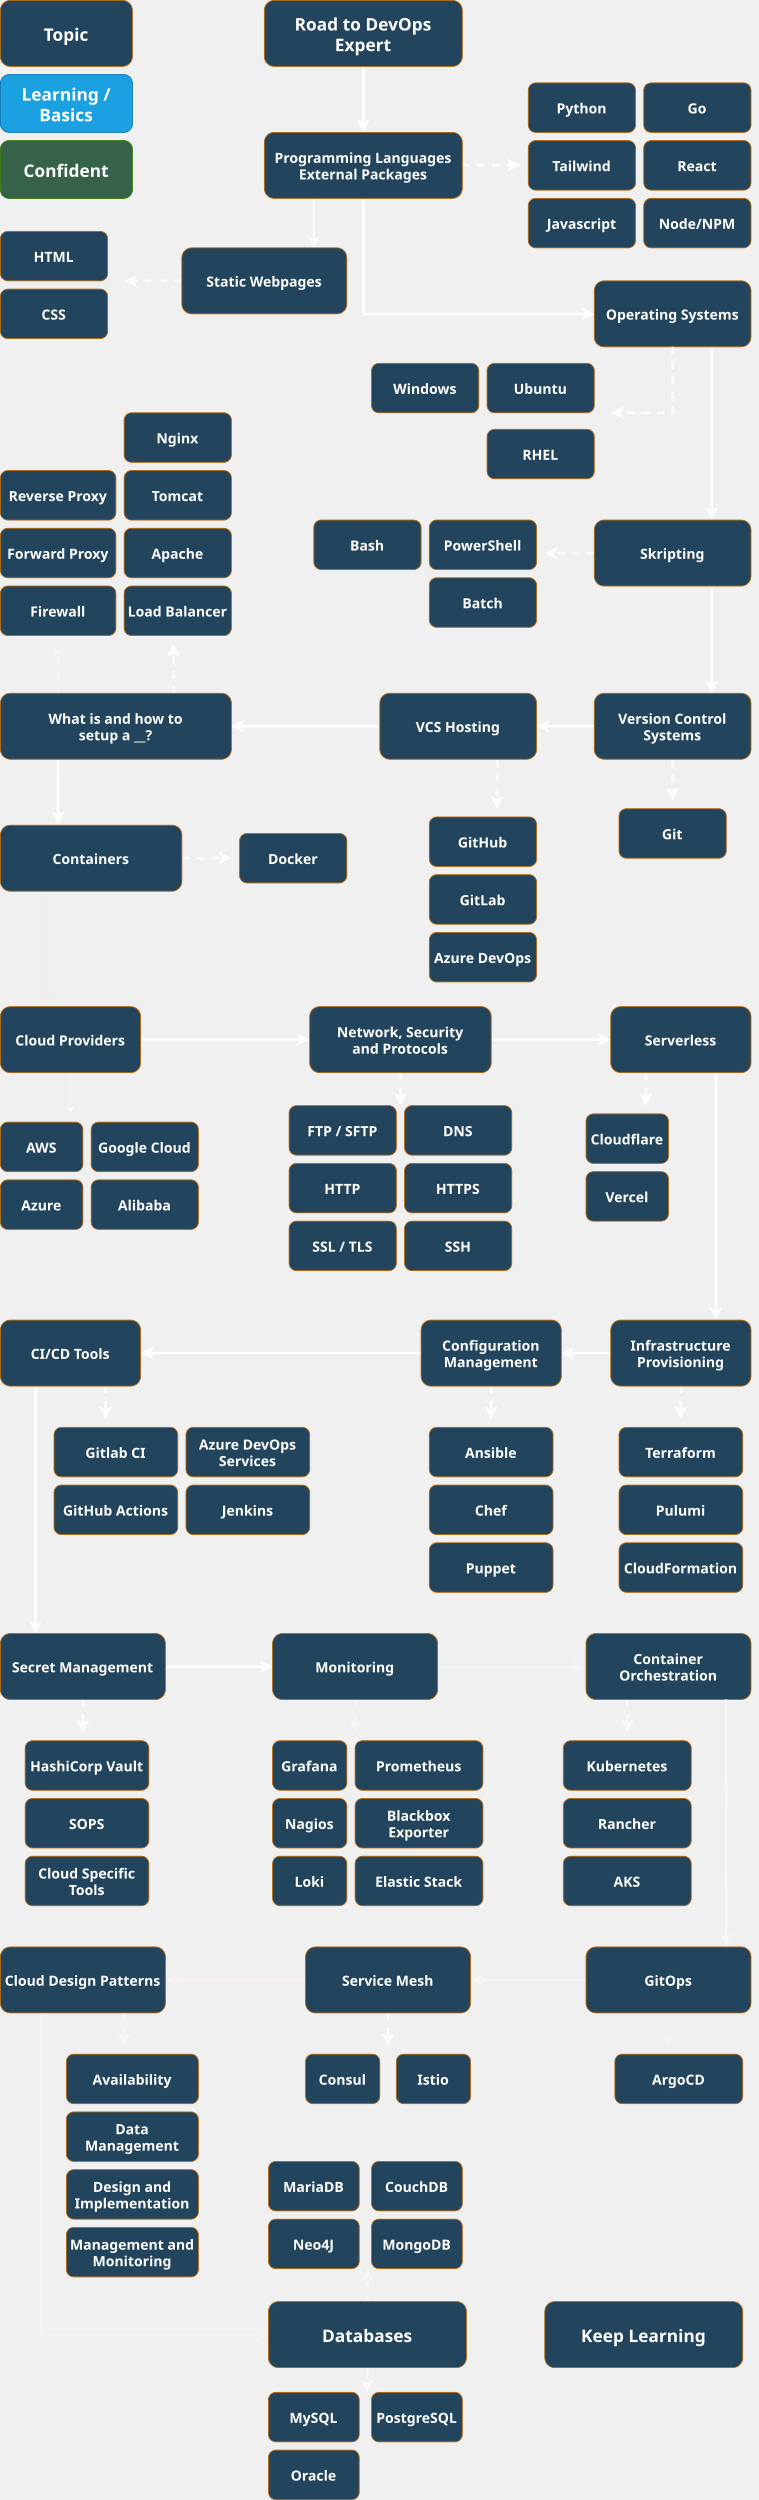
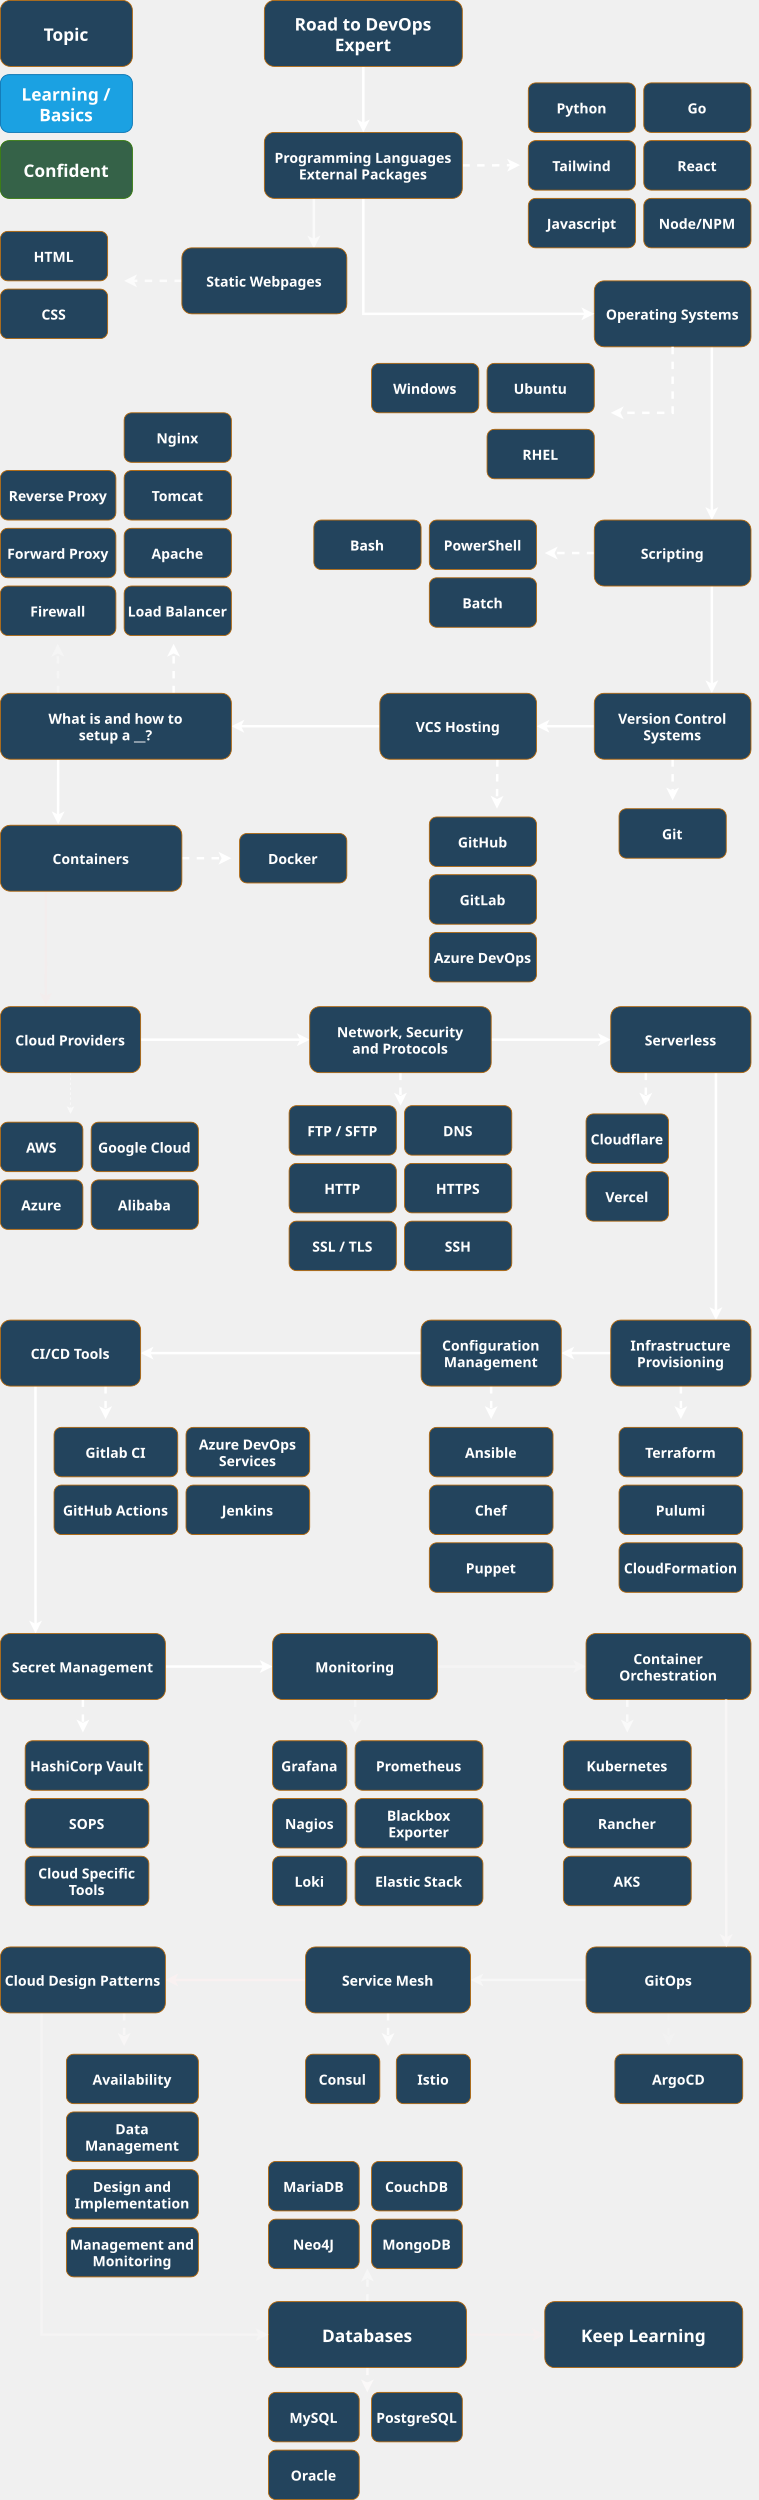
<svg xmlns="http://www.w3.org/2000/svg" version="1.1" width="920px" height="3031px" viewBox="-0.5 -0.5 920 3031">
  <defs />
  <g>
    <path d="M 440 80 L 440 149.9" fill="none" stroke="#ffffff" stroke-width="3" stroke-miterlimit="10" pointer-events="stroke" />
    <path d="M 440 156.65 L 435.5 147.65 L 440 149.9 L 444.5 147.65 Z" fill="#ffffff" stroke="#ffffff" stroke-width="3" stroke-miterlimit="10" pointer-events="all" />
    <rect x="320" y="0" width="240" height="80" rx="12" ry="12" fill="#23445d" stroke="#b46504" pointer-events="all" />
    <g fill="#FFFFFF" font-family="Tahoma" font-weight="bold" text-anchor="middle" font-size="21px">
      <text x="439.5" y="36.5"> Road to DevOps </text>
      <text x="439.5" y="61.5">Expert</text>
    </g>
    <path d="M 910 380 L 862.5 380 L 862.5 619.9" fill="none" stroke="#ffffff" stroke-width="3" stroke-miterlimit="10" pointer-events="stroke" />
    <path d="M 862.5 626.65 L 858 617.65 L 862.5 619.9 L 867 617.65 Z" fill="#ffffff" stroke="#ffffff" stroke-width="3" stroke-miterlimit="10" pointer-events="all" />
    <rect x="720" y="340" width="190" height="80" rx="12" ry="12" fill="#23445d" stroke="#b46504" pointer-events="all" />
    <g fill="#FFFFFF" font-family="Tahoma" font-weight="bold" text-anchor="middle" font-size="17px">
      <text x="814.5" y="387">Operating Systems</text>
    </g>
    <path d="M 560 200 L 595 200 L 619.9 199.78" fill="none" stroke="#ffffff" stroke-width="3" stroke-miterlimit="10" stroke-dasharray="9 9" pointer-events="stroke" />
    <path d="M 626.65 199.71 L 617.69 204.3 L 619.9 199.78 L 617.61 195.3 Z" fill="#ffffff" stroke="#ffffff" stroke-width="3" stroke-miterlimit="10" pointer-events="all" />
    <path d="M 440 240 L 440 380 L 709.9 380" fill="none" stroke="#ffffff" stroke-width="3" stroke-miterlimit="10" pointer-events="stroke" />
    <path d="M 716.65 380 L 707.65 384.5 L 709.9 380 L 707.65 375.5 Z" fill="#ffffff" stroke="#ffffff" stroke-width="3" stroke-miterlimit="10" pointer-events="all" />
    <path d="M 380 240 L 380 290.78" fill="none" stroke="#fafafa" stroke-width="3" stroke-miterlimit="10" pointer-events="stroke" />
    <path d="M 380 297.53 L 375.5 288.53 L 380 290.78 L 384.5 288.53 Z" fill="#fafafa" stroke="#fafafa" stroke-width="3" stroke-miterlimit="10" pointer-events="all" />
    <rect x="320" y="160" width="240" height="80" rx="12" ry="12" fill="#23445d" stroke="#b46504" pointer-events="all" />
    <g fill="#FFFFFF" font-family="Tahoma" font-weight="bold" text-anchor="middle" font-size="17px">
      <text x="439.5" y="197">Programming Languages </text>
      <text x="439.5" y="217"> External Packages</text>
    </g>
    <rect x="640" y="100" width="130" height="60" rx="9" ry="9" fill="#23445d" stroke="#b46504" pointer-events="all" />
    <g fill="#ffffff" font-family="Tahoma" font-weight="bold" text-anchor="middle" font-size="17px">
      <text x="704.5" y="137">Python</text>
    </g>
    <rect x="780" y="100" width="130" height="60" rx="9" ry="9" fill="#23445d" stroke="#b46504" pointer-events="all" />
    <g fill="#ffffff" font-family="Tahoma" font-weight="bold" text-anchor="middle" font-size="17px">
      <text x="844.5" y="137">Go</text>
    </g>
    <rect x="640" y="170" width="130" height="60" rx="9" ry="9" fill="#23445d" stroke="#b46504" pointer-events="all" />
    <g fill="#ffffff" font-family="Tahoma" font-weight="bold" text-anchor="middle" font-size="17px">
      <text x="704.5" y="207">Tailwind</text>
    </g>
    <rect x="780" y="170" width="130" height="60" rx="9" ry="9" fill="#23445d" stroke="#b46504" pointer-events="all" />
    <g fill="#ffffff" font-family="Tahoma" font-weight="bold" text-anchor="middle" font-size="17px">
      <text x="844.5" y="207">React</text>
    </g>
    <rect x="640" y="240" width="130" height="60" rx="9" ry="9" fill="#23445d" stroke="#b46504" pointer-events="all" />
    <g fill="#ffffff" font-family="Tahoma" font-weight="bold" text-anchor="middle" font-size="17px">
      <text x="704.5" y="277">Javascript</text>
    </g>
    <rect x="780" y="240" width="130" height="60" rx="9" ry="9" fill="#23445d" stroke="#b46504" pointer-events="all" />
    <g fill="#ffffff" font-family="Tahoma" font-weight="bold" text-anchor="middle" font-size="17px">
      <text x="844.5" y="277">Node/NPM</text>
    </g>
    <rect x="450" y="440" width="130" height="60" rx="9" ry="9" fill="#23445d" stroke="#b46504" pointer-events="all" />
    <g fill="#FFFFFF" font-family="Tahoma" font-weight="bold" text-anchor="middle" font-size="17px">
      <text x="514.5" y="477">Windows</text>
    </g>
    <rect x="590" y="440" width="130" height="60" rx="9" ry="9" fill="#23445d" stroke="#b46504" pointer-events="all" />
    <g fill="#FFFFFF" font-family="Tahoma" font-weight="bold" text-anchor="middle" font-size="17px">
      <text x="654.5" y="477">Ubuntu</text>
    </g>
    <rect x="590" y="520" width="130" height="60" rx="9" ry="9" fill="#23445d" stroke="#b46504" pointer-events="all" />
    <g fill="#FFFFFF" font-family="Tahoma" font-weight="bold" text-anchor="middle" font-size="17px">
      <text x="654.5" y="557">RHEL</text>
    </g>
    <path d="M 720 670 L 690.5 670 L 670.1 670" fill="none" stroke="#ffffff" stroke-width="3" stroke-miterlimit="10" stroke-dasharray="9 9" pointer-events="stroke" />
    <path d="M 663.35 670 L 672.35 665.5 L 670.1 670 L 672.35 674.5 Z" fill="#ffffff" stroke="#ffffff" stroke-width="3" stroke-miterlimit="10" pointer-events="all" />
    <path d="M 862.5 710 L 862.5 829.9" fill="none" stroke="#ffffff" stroke-width="3" stroke-miterlimit="10" pointer-events="stroke" />
    <path d="M 862.5 836.65 L 858 827.65 L 862.5 829.9 L 867 827.65 Z" fill="#ffffff" stroke="#ffffff" stroke-width="3" stroke-miterlimit="10" pointer-events="all" />
    <rect x="720" y="630" width="190" height="80" rx="12" ry="12" fill="#23445d" stroke="#b46504" pointer-events="all" />
    <g fill="#FFFFFF" font-family="Tahoma" font-weight="bold" text-anchor="middle" font-size="17px">
-       <text x="814.5" y="677">Skripting</text>
+       <text x="814.5" y="677">Scripting</text>
    </g>
    <rect x="380" y="630" width="130" height="60" rx="9" ry="9" fill="#23445d" stroke="#b46504" pointer-events="all" />
    <g fill="#FFFFFF" font-family="Tahoma" font-weight="bold" text-anchor="middle" font-size="17px">
      <text x="444.5" y="667">Bash</text>
    </g>
    <rect x="520" y="630" width="130" height="60" rx="9" ry="9" fill="#23445d" stroke="#b46504" pointer-events="all" />
    <g fill="#FFFFFF" font-family="Tahoma" font-weight="bold" text-anchor="middle" font-size="17px">
      <text x="584.5" y="667">PowerShell</text>
    </g>
    <rect x="520" y="700" width="130" height="60" rx="9" ry="9" fill="#23445d" stroke="#b46504" pointer-events="all" />
    <g fill="#FFFFFF" font-family="Tahoma" font-weight="bold" text-anchor="middle" font-size="17px">
      <text x="584.5" y="737">Batch</text>
    </g>
    <path d="M 815 420 L 815 500 L 750.1 500" fill="none" stroke="#ffffff" stroke-width="3" stroke-miterlimit="10" stroke-dasharray="9 9" pointer-events="stroke" />
    <path d="M 743.35 500 L 752.35 495.5 L 750.1 500 L 752.35 504.5 Z" fill="#ffffff" stroke="#ffffff" stroke-width="3" stroke-miterlimit="10" pointer-events="all" />
    <path d="M 815 920 L 815 945 L 815 959.9" fill="none" stroke="#ffffff" stroke-width="3" stroke-miterlimit="10" stroke-dasharray="9 9" pointer-events="stroke" />
    <path d="M 815 966.65 L 810.5 957.65 L 815 959.9 L 819.5 957.65 Z" fill="#ffffff" stroke="#ffffff" stroke-width="3" stroke-miterlimit="10" pointer-events="all" />
    <path d="M 720 880 L 660.1 880" fill="none" stroke="#ffffff" stroke-width="3" stroke-miterlimit="10" pointer-events="stroke" />
    <path d="M 653.35 880 L 662.35 875.5 L 660.1 880 L 662.35 884.5 Z" fill="#ffffff" stroke="#ffffff" stroke-width="3" stroke-miterlimit="10" pointer-events="all" />
    <rect x="720" y="840" width="190" height="80" rx="12" ry="12" fill="#23445d" stroke="#b46504" pointer-events="all" />
    <g fill="#FFFFFF" font-family="Tahoma" font-weight="bold" text-anchor="middle" font-size="17px">
      <text x="814.5" y="877">Version Control </text>
      <text x="814.5" y="897">Systems</text>
    </g>
    <rect x="750" y="980" width="130" height="60" rx="9" ry="9" fill="#23445d" stroke="#b46504" pointer-events="all" />
    <g fill="#FFFFFF" font-family="Tahoma" font-weight="bold" text-anchor="middle" font-size="17px">
      <text x="814.5" y="1017">Git</text>
    </g>
    <path d="M 602.5 920 L 602.08 969.9" fill="none" stroke="#ffffff" stroke-width="3" stroke-miterlimit="10" stroke-dasharray="9 9" pointer-events="stroke" />
    <path d="M 602.03 976.65 L 597.6 967.61 L 602.08 969.9 L 606.6 967.68 Z" fill="#ffffff" stroke="#ffffff" stroke-width="3" stroke-miterlimit="10" pointer-events="all" />
    <path d="M 460 880 L 290.1 880" fill="none" stroke="#ffffff" stroke-width="3" stroke-miterlimit="10" pointer-events="stroke" />
    <path d="M 283.35 880 L 292.35 875.5 L 290.1 880 L 292.35 884.5 Z" fill="#ffffff" stroke="#ffffff" stroke-width="3" stroke-miterlimit="10" pointer-events="all" />
    <rect x="460" y="840" width="190" height="80" rx="12" ry="12" fill="#23445d" stroke="#b46504" pointer-events="all" />
    <g fill="#FFFFFF" font-family="Tahoma" font-weight="bold" text-anchor="middle" font-size="17px">
      <text x="554.5" y="887">VCS Hosting</text>
    </g>
    <rect x="520" y="990" width="130" height="60" rx="9" ry="9" fill="#23445d" stroke="#b46504" pointer-events="all" />
    <g fill="#FFFFFF" font-family="Tahoma" font-weight="bold" text-anchor="middle" font-size="17px">
      <text x="584.5" y="1027">GitHub</text>
    </g>
    <rect x="520" y="1060" width="130" height="60" rx="9" ry="9" fill="#23445d" stroke="#b46504" pointer-events="all" />
    <g fill="#FFFFFF" font-family="Tahoma" font-weight="bold" text-anchor="middle" font-size="17px">
      <text x="584.5" y="1097">GitLab</text>
    </g>
    <rect x="520" y="1130" width="130" height="60" rx="9" ry="9" fill="#23445d" stroke="#b46504" pointer-events="all" />
    <g fill="#FFFFFF" font-family="Tahoma" font-weight="bold" text-anchor="middle" font-size="17px">
      <text x="584.5" y="1167">Azure DevOps</text>
    </g>
    <path d="M 210 840 L 210 810.5 L 210 790.1" fill="none" stroke="#ffffff" stroke-width="3" stroke-miterlimit="10" stroke-dasharray="9 9" pointer-events="stroke" />
    <path d="M 210 783.35 L 214.5 792.35 L 210 790.1 L 205.5 792.35 Z" fill="#ffffff" stroke="#ffffff" stroke-width="3" stroke-miterlimit="10" pointer-events="all" />
    <path d="M 70 920 L 69.97 988.78" fill="none" stroke="#ffffff" stroke-width="3" stroke-miterlimit="10" pointer-events="stroke" />
    <path d="M 69.96 995.53 L 65.47 986.52 L 69.97 988.78 L 74.47 986.53 Z" fill="#ffffff" stroke="#ffffff" stroke-width="3" stroke-miterlimit="10" pointer-events="all" />
    <path d="M 70 840 L 69.6 790.1" fill="none" stroke="#f5f5f5" stroke-width="3" stroke-miterlimit="10" stroke-dasharray="9 9" pointer-events="stroke" />
    <path d="M 69.55 783.35 L 74.12 792.32 L 69.6 790.1 L 65.12 792.39 Z" fill="#f5f5f5" stroke="#f5f5f5" stroke-width="3" stroke-miterlimit="10" pointer-events="all" />
    <rect x="0" y="840" width="280" height="80" rx="12" ry="12" fill="#23445d" stroke="#b46504" pointer-events="all" />
    <g fill="#FFFFFF" font-family="Tahoma" font-weight="bold" text-anchor="middle" font-size="17px">
      <text x="139.5" y="877">What is and how to </text>
      <text x="139.5" y="897">setup a __?</text>
    </g>
    <rect x="0" y="710" width="140" height="60" rx="9" ry="9" fill="#23445d" stroke="#b46504" pointer-events="all" />
    <g fill="#FFFFFF" font-family="Tahoma" font-weight="bold" text-anchor="middle" font-size="17px">
      <text x="69.5" y="747">Firewall</text>
    </g>
    <rect x="150" y="710" width="130" height="60" rx="9" ry="9" fill="#23445d" stroke="#b46504" pointer-events="all" />
    <g fill="#FFFFFF" font-family="Tahoma" font-weight="bold" text-anchor="middle" font-size="17px">
      <text x="214.5" y="747">Load Balancer</text>
    </g>
    <rect x="0" y="640" width="140" height="60" rx="9" ry="9" fill="#23445d" stroke="#b46504" pointer-events="all" />
    <g fill="#FFFFFF" font-family="Tahoma" font-weight="bold" text-anchor="middle" font-size="17px">
      <text x="69.5" y="677">Forward Proxy</text>
    </g>
    <rect x="0" y="570" width="140" height="60" rx="9" ry="9" fill="#23445d" stroke="#b46504" pointer-events="all" />
    <g fill="#FFFFFF" font-family="Tahoma" font-weight="bold" text-anchor="middle" font-size="17px">
      <text x="69.5" y="607">Reverse Proxy</text>
    </g>
    <rect x="150" y="640" width="130" height="60" rx="9" ry="9" fill="#23445d" stroke="#b46504" pointer-events="all" />
    <g fill="#FFFFFF" font-family="Tahoma" font-weight="bold" text-anchor="middle" font-size="17px">
      <text x="214.5" y="677">Apache</text>
    </g>
    <rect x="150" y="570" width="130" height="60" rx="9" ry="9" fill="#23445d" stroke="#b46504" pointer-events="all" />
    <g fill="#FFFFFF" font-family="Tahoma" font-weight="bold" text-anchor="middle" font-size="17px">
      <text x="214.5" y="607">Tomcat</text>
    </g>
    <rect x="150" y="500" width="130" height="60" rx="9" ry="9" fill="#23445d" stroke="#b46504" pointer-events="all" />
    <g fill="#FFFFFF" font-family="Tahoma" font-weight="bold" text-anchor="middle" font-size="17px">
      <text x="214.5" y="537">Nginx</text>
    </g>
    <path d="M 220 1040 L 250 1040 L 269.9 1040" fill="none" stroke="#ffffff" stroke-width="3" stroke-miterlimit="10" stroke-dasharray="9 9" pointer-events="stroke" />
    <path d="M 276.65 1040 L 267.65 1044.5 L 269.9 1040 L 267.65 1035.5 Z" fill="#ffffff" stroke="#ffffff" stroke-width="3" stroke-miterlimit="10" pointer-events="all" />
    <path d="M 55 1080 L 55 1150 L 55.07 1208.54" fill="none" stroke="#f3eded" stroke-width="3" stroke-miterlimit="10" pointer-events="stroke" />
    <path d="M 55.08 1215.29 L 50.57 1206.29 L 55.07 1208.54 L 59.57 1206.28 Z" fill="#f3eded" stroke="#f3eded" stroke-width="3" stroke-miterlimit="10" pointer-events="all" />
    <rect x="0" y="1000" width="220" height="80" rx="12" ry="12" fill="#23445d" stroke="#b46504" pointer-events="all" />
    <g fill="#FFFFFF" font-family="Tahoma" font-weight="bold" text-anchor="middle" font-size="17px">
      <text x="109.5" y="1047">Containers</text>
    </g>
    <rect x="290" y="1010" width="130" height="60" rx="9" ry="9" fill="#23445d" stroke="#b46504" pointer-events="all" />
    <g fill="#FFFFFF" font-family="Tahoma" font-weight="bold" text-anchor="middle" font-size="17px">
      <text x="354.5" y="1047">Docker</text>
    </g>
    <path d="M 170 1260 L 364.9 1260" fill="none" stroke="#ffffff" stroke-width="3" stroke-miterlimit="10" pointer-events="stroke" />
    <path d="M 371.65 1260 L 362.65 1264.5 L 364.9 1260 L 362.65 1255.5 Z" fill="#ffffff" stroke="#ffffff" stroke-width="3" stroke-miterlimit="10" pointer-events="all" />
    <path d="M 85 1300 L 85 1325 L 85 1343.63" fill="none" stroke="#fafafa" stroke-miterlimit="10" stroke-dasharray="3 3" pointer-events="stroke" />
    <path d="M 85 1348.88 L 81.5 1341.88 L 85 1343.63 L 88.5 1341.88 Z" fill="#fafafa" stroke="#fafafa" stroke-miterlimit="10" pointer-events="all" />
    <rect x="0" y="1220" width="170" height="80" rx="12" ry="12" fill="#23445d" stroke="#b46504" pointer-events="all" />
    <g fill="#FFFFFF" font-family="Tahoma" font-weight="bold" text-anchor="middle" font-size="17px">
      <text x="84.5" y="1267">Cloud Providers</text>
    </g>
    <rect x="0" y="1360" width="100" height="60" rx="9" ry="9" fill="#23445d" stroke="#b46504" pointer-events="all" />
    <g fill="#FFFFFF" font-family="Tahoma" font-weight="bold" text-anchor="middle" font-size="17px">
      <text x="49.5" y="1397">AWS</text>
    </g>
    <rect x="0" y="1430" width="100" height="60" rx="9" ry="9" fill="#23445d" stroke="#b46504" pointer-events="all" />
    <g fill="#FFFFFF" font-family="Tahoma" font-weight="bold" text-anchor="middle" font-size="17px">
      <text x="49.5" y="1467">Azure</text>
    </g>
    <rect x="110" y="1360" width="130" height="60" rx="9" ry="9" fill="#23445d" stroke="#b46504" pointer-events="all" />
    <g fill="#FFFFFF" font-family="Tahoma" font-weight="bold" text-anchor="middle" font-size="17px">
      <text x="174.5" y="1397">Google Cloud</text>
    </g>
    <rect x="110" y="1430" width="130" height="60" rx="9" ry="9" fill="#23445d" stroke="#b46504" pointer-events="all" />
    <g fill="#FFFFFF" font-family="Tahoma" font-weight="bold" text-anchor="middle" font-size="17px">
      <text x="174.5" y="1467">Alibaba</text>
    </g>
    <path d="M 485 1300 L 485 1320 L 485.06 1329.9" fill="none" stroke="#ffffff" stroke-width="3" stroke-miterlimit="10" stroke-dasharray="9 9" pointer-events="stroke" />
    <path d="M 485.11 1336.65 L 480.55 1327.68 L 485.06 1329.9 L 489.55 1327.62 Z" fill="#ffffff" stroke="#ffffff" stroke-width="3" stroke-miterlimit="10" pointer-events="all" />
    <path d="M 595 1260 L 729.9 1260" fill="none" stroke="#ffffff" stroke-width="3" stroke-miterlimit="10" pointer-events="stroke" />
    <path d="M 736.65 1260 L 727.65 1264.5 L 729.9 1260 L 727.65 1255.5 Z" fill="#ffffff" stroke="#ffffff" stroke-width="3" stroke-miterlimit="10" pointer-events="all" />
    <rect x="375" y="1220" width="220" height="80" rx="12" ry="12" fill="#23445d" stroke="#b46504" pointer-events="all" />
    <g fill="#FFFFFF" font-family="Tahoma" font-weight="bold" text-anchor="middle" font-size="17px">
      <text x="484.5" y="1257">Network, Security </text>
      <text x="484.5" y="1277">and Protocols</text>
    </g>
    <rect x="350" y="1340" width="130" height="60" rx="9" ry="9" fill="#23445d" stroke="#b46504" pointer-events="all" />
    <g fill="#FFFFFF" font-family="Tahoma" font-weight="bold" text-anchor="middle" font-size="17px">
      <text x="414.5" y="1377">FTP / SFTP</text>
    </g>
    <rect x="350" y="1410" width="130" height="60" rx="9" ry="9" fill="#23445d" stroke="#b46504" pointer-events="all" />
    <g fill="#FFFFFF" font-family="Tahoma" font-weight="bold" text-anchor="middle" font-size="17px">
      <text x="414.5" y="1447">HTTP</text>
    </g>
    <rect x="350" y="1480" width="130" height="60" rx="9" ry="9" fill="#23445d" stroke="#b46504" pointer-events="all" />
    <g fill="#FFFFFF" font-family="Tahoma" font-weight="bold" text-anchor="middle" font-size="17px">
      <text x="414.5" y="1517">SSL / TLS</text>
    </g>
    <rect x="490" y="1340" width="130" height="60" rx="9" ry="9" fill="#23445d" stroke="#b46504" pointer-events="all" />
    <g fill="#FFFFFF" font-family="Tahoma" font-weight="bold" text-anchor="middle" font-size="17px">
      <text x="554.5" y="1377">DNS</text>
    </g>
    <rect x="490" y="1410" width="130" height="60" rx="9" ry="9" fill="#23445d" stroke="#b46504" pointer-events="all" />
    <g fill="#FFFFFF" font-family="Tahoma" font-weight="bold" text-anchor="middle" font-size="17px">
      <text x="554.5" y="1447">HTTPS</text>
    </g>
    <rect x="490" y="1480" width="130" height="60" rx="9" ry="9" fill="#23445d" stroke="#b46504" pointer-events="all" />
    <g fill="#FFFFFF" font-family="Tahoma" font-weight="bold" text-anchor="middle" font-size="17px">
      <text x="554.5" y="1517">SSH</text>
    </g>
    <path d="M 782.5 1300 L 782.5 1320 L 782.43 1329.9" fill="none" stroke="#ffffff" stroke-width="3" stroke-miterlimit="10" stroke-dasharray="9 9" pointer-events="stroke" />
    <path d="M 782.39 1336.65 L 777.95 1327.62 L 782.43 1329.9 L 786.95 1327.68 Z" fill="#ffffff" stroke="#ffffff" stroke-width="3" stroke-miterlimit="10" pointer-events="all" />
    <path d="M 867.5 1300 L 867.5 1589.9" fill="none" stroke="#ffffff" stroke-width="3" stroke-miterlimit="10" pointer-events="stroke" />
    <path d="M 867.5 1596.65 L 863 1587.65 L 867.5 1589.9 L 872 1587.65 Z" fill="#ffffff" stroke="#ffffff" stroke-width="3" stroke-miterlimit="10" pointer-events="all" />
    <rect x="740" y="1220" width="170" height="80" rx="12" ry="12" fill="#23445d" stroke="#b46504" pointer-events="all" />
    <g fill="#FFFFFF" font-family="Tahoma" font-weight="bold" text-anchor="middle" font-size="17px">
      <text x="824.5" y="1267">Serverless</text>
    </g>
    <rect x="710" y="1350" width="100" height="60" rx="9" ry="9" fill="#23445d" stroke="#b46504" pointer-events="all" />
    <g fill="#FFFFFF" font-family="Tahoma" font-weight="bold" text-anchor="middle" font-size="17px">
      <text x="759.5" y="1387">Cloudflare</text>
    </g>
    <rect x="710" y="1420" width="100" height="60" rx="9" ry="9" fill="#23445d" stroke="#b46504" pointer-events="all" />
    <g fill="#FFFFFF" font-family="Tahoma" font-weight="bold" text-anchor="middle" font-size="17px">
      <text x="759.5" y="1457">Vercel</text>
    </g>
    <path d="M 825 1680 L 825 1700 L 825 1709.9" fill="none" stroke="#ffffff" stroke-width="3" stroke-miterlimit="10" stroke-dasharray="9 9" pointer-events="stroke" />
    <path d="M 825 1716.65 L 820.5 1707.65 L 825 1709.9 L 829.5 1707.65 Z" fill="#ffffff" stroke="#ffffff" stroke-width="3" stroke-miterlimit="10" pointer-events="all" />
    <path d="M 740 1640 L 690.1 1640" fill="none" stroke="#ffffff" stroke-width="3" stroke-miterlimit="10" pointer-events="stroke" />
    <path d="M 683.35 1640 L 692.35 1635.5 L 690.1 1640 L 692.35 1644.5 Z" fill="#ffffff" stroke="#ffffff" stroke-width="3" stroke-miterlimit="10" pointer-events="all" />
    <rect x="740" y="1600" width="170" height="80" rx="12" ry="12" fill="#23445d" stroke="#b46504" pointer-events="all" />
    <g fill="#FFFFFF" font-family="Tahoma" font-weight="bold" text-anchor="middle" font-size="17px">
      <text x="824.5" y="1637">Infrastructure</text>
      <text x="824.5" y="1657">Provisioning</text>
    </g>
    <rect x="750" y="1730" width="150" height="60" rx="9" ry="9" fill="#23445d" stroke="#b46504" pointer-events="all" />
    <g fill="#FFFFFF" font-family="Tahoma" font-weight="bold" text-anchor="middle" font-size="17px">
      <text x="824.5" y="1767">Terraform</text>
    </g>
    <rect x="750" y="1800" width="150" height="60" rx="9" ry="9" fill="#23445d" stroke="#b46504" pointer-events="all" />
    <g fill="#FFFFFF" font-family="Tahoma" font-weight="bold" text-anchor="middle" font-size="17px">
      <text x="824.5" y="1837">Pulumi</text>
    </g>
    <rect x="750" y="1870" width="150" height="60" rx="9" ry="9" fill="#23445d" stroke="#b46504" pointer-events="all" />
    <g fill="#FFFFFF" font-family="Tahoma" font-weight="bold" text-anchor="middle" font-size="17px">
      <text x="824.5" y="1907">CloudFormation</text>
    </g>
    <path d="M 595 1680 L 595 1700 L 595 1709.9" fill="none" stroke="#ffffff" stroke-width="3" stroke-miterlimit="10" stroke-dasharray="9 9" pointer-events="stroke" />
    <path d="M 595 1716.65 L 590.5 1707.65 L 595 1709.9 L 599.5 1707.65 Z" fill="#ffffff" stroke="#ffffff" stroke-width="3" stroke-miterlimit="10" pointer-events="all" />
    <path d="M 510 1640 L 180.1 1640" fill="none" stroke="#ffffff" stroke-width="3" stroke-miterlimit="10" pointer-events="stroke" />
    <path d="M 173.35 1640 L 182.35 1635.5 L 180.1 1640 L 182.35 1644.5 Z" fill="#ffffff" stroke="#ffffff" stroke-width="3" stroke-miterlimit="10" pointer-events="all" />
    <rect x="510" y="1600" width="170" height="80" rx="12" ry="12" fill="#23445d" stroke="#b46504" pointer-events="all" />
    <g fill="#FFFFFF" font-family="Tahoma" font-weight="bold" text-anchor="middle" font-size="17px">
      <text x="594.5" y="1637">Configuration</text>
      <text x="594.5" y="1657">Management</text>
    </g>
    <rect x="520" y="1730" width="150" height="60" rx="9" ry="9" fill="#23445d" stroke="#b46504" pointer-events="all" />
    <g fill="#FFFFFF" font-family="Tahoma" font-weight="bold" text-anchor="middle" font-size="17px">
      <text x="594.5" y="1767">Ansible</text>
    </g>
    <rect x="520" y="1800" width="150" height="60" rx="9" ry="9" fill="#23445d" stroke="#b46504" pointer-events="all" />
    <g fill="#FFFFFF" font-family="Tahoma" font-weight="bold" text-anchor="middle" font-size="17px">
      <text x="594.5" y="1837">Chef</text>
    </g>
    <rect x="520" y="1870" width="150" height="60" rx="9" ry="9" fill="#23445d" stroke="#b46504" pointer-events="all" />
    <g fill="#FFFFFF" font-family="Tahoma" font-weight="bold" text-anchor="middle" font-size="17px">
      <text x="594.5" y="1907">Puppet</text>
    </g>
    <path d="M 42.5 1680 L 42.5 1830 L 42.59 1969.9" fill="none" stroke="#ffffff" stroke-width="3" stroke-miterlimit="10" pointer-events="stroke" />
    <path d="M 42.6 1976.65 L 38.09 1967.65 L 42.59 1969.9 L 47.09 1967.64 Z" fill="#ffffff" stroke="#ffffff" stroke-width="3" stroke-miterlimit="10" pointer-events="all" />
    <path d="M 127.5 1680 L 127.5 1700 L 127.5 1709.9" fill="none" stroke="#ffffff" stroke-width="3" stroke-miterlimit="10" stroke-dasharray="9 9" pointer-events="stroke" />
    <path d="M 127.5 1716.65 L 123 1707.65 L 127.5 1709.9 L 132 1707.65 Z" fill="#ffffff" stroke="#ffffff" stroke-width="3" stroke-miterlimit="10" pointer-events="all" />
    <rect x="0" y="1600" width="170" height="80" rx="12" ry="12" fill="#23445d" stroke="#b46504" pointer-events="all" />
    <g fill="#FFFFFF" font-family="Tahoma" font-weight="bold" text-anchor="middle" font-size="17px">
      <text x="84.5" y="1647">CI/CD Tools</text>
    </g>
    <rect x="65" y="1730" width="150" height="60" rx="9" ry="9" fill="#23445d" stroke="#b46504" pointer-events="all" />
    <g fill="#FFFFFF" font-family="Tahoma" font-weight="bold" text-anchor="middle" font-size="17px">
      <text x="139.5" y="1767">Gitlab CI</text>
    </g>
    <rect x="65" y="1800" width="150" height="60" rx="9" ry="9" fill="#23445d" stroke="#b46504" pointer-events="all" />
    <g fill="#FFFFFF" font-family="Tahoma" font-weight="bold" text-anchor="middle" font-size="17px">
      <text x="139.5" y="1837">GitHub Actions</text>
    </g>
    <rect x="225" y="1800" width="150" height="60" rx="9" ry="9" fill="#23445d" stroke="#b46504" pointer-events="all" />
    <g fill="#FFFFFF" font-family="Tahoma" font-weight="bold" text-anchor="middle" font-size="17px">
      <text x="299.5" y="1837">Jenkins</text>
    </g>
    <rect x="225" y="1730" width="150" height="60" rx="9" ry="9" fill="#23445d" stroke="#b46504" pointer-events="all" />
    <g fill="#FFFFFF" font-family="Tahoma" font-weight="bold" text-anchor="middle" font-size="17px">
      <text x="299.5" y="1757">Azure DevOps </text>
      <text x="299.5" y="1777">Services</text>
    </g>
    <path d="M 200 2020 L 319.9 2020" fill="none" stroke="#ffffff" stroke-width="3" stroke-miterlimit="10" pointer-events="stroke" />
    <path d="M 326.65 2020 L 317.65 2024.5 L 319.9 2020 L 317.65 2015.5 Z" fill="#ffffff" stroke="#ffffff" stroke-width="3" stroke-miterlimit="10" pointer-events="all" />
    <path d="M 100 2060 L 100 2080 L 100 2089.9" fill="none" stroke="#ffffff" stroke-width="3" stroke-miterlimit="10" stroke-dasharray="9 9" pointer-events="stroke" />
    <path d="M 100 2096.65 L 95.5 2087.65 L 100 2089.9 L 104.5 2087.65 Z" fill="#ffffff" stroke="#ffffff" stroke-width="3" stroke-miterlimit="10" pointer-events="all" />
    <rect x="0" y="1980" width="200" height="80" rx="12" ry="12" fill="#23445d" stroke="#b46504" pointer-events="all" />
    <g fill="#FFFFFF" font-family="Tahoma" font-weight="bold" text-anchor="middle" font-size="17px">
      <text x="99.5" y="2027">Secret Management</text>
    </g>
    <rect x="30" y="2180" width="150" height="60" rx="9" ry="9" fill="#23445d" stroke="#b46504" pointer-events="all" />
    <g fill="#FFFFFF" font-family="Tahoma" font-weight="bold" text-anchor="middle" font-size="17px">
      <text x="104.5" y="2217">SOPS</text>
    </g>
    <rect x="30" y="2110" width="150" height="60" rx="9" ry="9" fill="#23445d" stroke="#b46504" pointer-events="all" />
    <g fill="#FFFFFF" font-family="Tahoma" font-weight="bold" text-anchor="middle" font-size="17px">
      <text x="104.5" y="2147">HashiCorp Vault</text>
    </g>
    <rect x="30" y="2250" width="150" height="60" rx="9" ry="9" fill="#23445d" stroke="#b46504" pointer-events="all" />
    <g fill="#FFFFFF" font-family="Tahoma" font-weight="bold" text-anchor="middle" font-size="17px">
      <text x="104.5" y="2277">Cloud Specific </text>
      <text x="104.5" y="2297">Tools</text>
    </g>
    <path d="M 430 2060 L 430 2080 L 430 2089.9" fill="none" stroke="#f5f5f5" stroke-width="3" stroke-miterlimit="10" stroke-dasharray="9 9" pointer-events="stroke" />
    <path d="M 430 2096.65 L 425.5 2087.65 L 430 2089.9 L 434.5 2087.65 Z" fill="#f5f5f5" stroke="#f5f5f5" stroke-width="3" stroke-miterlimit="10" pointer-events="all" />
    <path d="M 530 2020 L 699.9 2020" fill="none" stroke="#f5f4f4" stroke-width="3" stroke-miterlimit="10" pointer-events="stroke" />
    <path d="M 706.65 2020 L 697.65 2024.5 L 699.9 2020 L 697.65 2015.5 Z" fill="#f5f4f4" stroke="#f5f4f4" stroke-width="3" stroke-miterlimit="10" pointer-events="all" />
    <rect x="330" y="1980" width="200" height="80" rx="12" ry="12" fill="#23445d" stroke="#b46504" pointer-events="all" />
    <g fill="#FFFFFF" font-family="Tahoma" font-weight="bold" text-anchor="middle" font-size="17px">
      <text x="429.5" y="2027">Monitoring</text>
    </g>
    <rect x="0" y="0" width="160" height="80" rx="12" ry="12" fill="#23445d" stroke="#b46504" pointer-events="all" />
    <g fill="#ffffff" font-family="Tahoma" font-weight="bold" text-anchor="middle" font-size="21px">
      <text x="79.5" y="49">Topic</text>
    </g>
    <rect x="0" y="170" width="160" height="70" rx="10.5" ry="10.5" fill="#356248" stroke="#2d7600" pointer-events="all" />
    <g fill="#ffffff" font-family="Tahoma" font-weight="bold" text-anchor="middle" font-size="21px">
      <text x="79.5" y="214">Confident</text>
    </g>
    <rect x="0" y="90" width="160" height="70" rx="10.5" ry="10.5" fill="#1ba1e2" stroke="#006eaf" pointer-events="all" />
    <g fill="#ffffff" font-family="Tahoma" font-weight="bold" text-anchor="middle" font-size="21px">
      <text x="79.5" y="121.5">Learning / </text>
      <text x="79.5" y="146.5">Basics </text>
    </g>
    <path d="M 220 340 L 185.5 340 L 160.1 340" fill="none" stroke="#fcfcfc" stroke-width="3" stroke-miterlimit="10" stroke-dasharray="9 9" pointer-events="stroke" />
    <path d="M 153.35 340 L 162.35 335.5 L 160.1 340 L 162.35 344.5 Z" fill="#fcfcfc" stroke="#fcfcfc" stroke-width="3" stroke-miterlimit="10" pointer-events="all" />
    <rect x="220" y="300" width="200" height="80" rx="12" ry="12" fill="#23445d" stroke="#b46504" pointer-events="all" />
    <g fill="#FFFFFF" font-family="Tahoma" font-weight="bold" text-anchor="middle" font-size="17px">
      <text x="319.5" y="347">Static Webpages</text>
    </g>
    <rect x="0" y="280" width="130" height="60" rx="9" ry="9" fill="#23445d" stroke="#b46504" pointer-events="all" />
    <g fill="#FFFFFF" font-family="Tahoma" font-weight="bold" text-anchor="middle" font-size="17px">
      <text x="64.5" y="317">HTML</text>
    </g>
    <rect x="0" y="350" width="130" height="60" rx="9" ry="9" fill="#23445d" stroke="#b46504" pointer-events="all" />
    <g fill="#FFFFFF" font-family="Tahoma" font-weight="bold" text-anchor="middle" font-size="17px">
      <text x="64.5" y="387">CSS</text>
    </g>
    <rect x="430" y="2110" width="155" height="60" rx="9" ry="9" fill="#23445d" stroke="#b46504" pointer-events="all" />
    <g fill="#FFFFFF" font-family="Tahoma" font-weight="bold" text-anchor="middle" font-size="17px">
      <text x="507" y="2147">Prometheus</text>
    </g>
    <rect x="330" y="2110" width="90" height="60" rx="9" ry="9" fill="#23445d" stroke="#b46504" pointer-events="all" />
    <g fill="#FFFFFF" font-family="Tahoma" font-weight="bold" text-anchor="middle" font-size="17px">
      <text x="374.5" y="2147">Grafana</text>
    </g>
    <rect x="330" y="2250" width="90" height="60" rx="9" ry="9" fill="#23445d" stroke="#b46504" pointer-events="all" />
    <g fill="#FFFFFF" font-family="Tahoma" font-weight="bold" text-anchor="middle" font-size="17px">
      <text x="374.5" y="2287">Loki</text>
    </g>
    <rect x="330" y="2180" width="90" height="60" rx="9" ry="9" fill="#23445d" stroke="#b46504" pointer-events="all" />
    <g fill="#FFFFFF" font-family="Tahoma" font-weight="bold" text-anchor="middle" font-size="17px">
      <text x="374.5" y="2217">Nagios</text>
    </g>
    <path d="M 760 2060 L 760 2080 L 760 2089.9" fill="none" stroke="#fafafa" stroke-width="3" stroke-miterlimit="10" stroke-dasharray="9 9" pointer-events="stroke" />
    <path d="M 760 2096.65 L 755.5 2087.65 L 760 2089.9 L 764.5 2087.65 Z" fill="#fafafa" stroke="#fafafa" stroke-width="3" stroke-miterlimit="10" pointer-events="all" />
    <rect x="710" y="1980" width="200" height="80" rx="12" ry="12" fill="#23445d" stroke="#b46504" pointer-events="all" />
    <g fill="#FFFFFF" font-family="Tahoma" font-weight="bold" text-anchor="middle" font-size="17px">
      <text x="809.5" y="2017">Container </text>
      <text x="809.5" y="2037">Orchestration</text>
    </g>
    <rect x="430" y="2250" width="155" height="60" rx="9" ry="9" fill="#23445d" stroke="#b46504" pointer-events="all" />
    <g fill="#FFFFFF" font-family="Tahoma" font-weight="bold" text-anchor="middle" font-size="17px">
      <text x="507" y="2287">Elastic Stack</text>
    </g>
    <rect x="430" y="2180" width="155" height="60" rx="9" ry="9" fill="#23445d" stroke="#b46504" pointer-events="all" />
    <g fill="#FFFFFF" font-family="Tahoma" font-weight="bold" text-anchor="middle" font-size="17px">
      <text x="507" y="2207">Blackbox</text>
      <text x="507" y="2227">Exporter</text>
    </g>
    <path d="M 810 2440 L 810 2460 L 810 2469.9" fill="none" stroke="#f2f2f2" stroke-width="3" stroke-miterlimit="10" stroke-dasharray="9 9" pointer-events="stroke" />
    <path d="M 810 2476.65 L 805.5 2467.65 L 810 2469.9 L 814.5 2467.65 Z" fill="#f2f2f2" stroke="#f2f2f2" stroke-width="3" stroke-miterlimit="10" pointer-events="all" />
    <path d="M 710 2400 L 580.1 2400" fill="none" stroke="#f7f7f7" stroke-width="3" stroke-miterlimit="10" pointer-events="stroke" />
    <path d="M 573.35 2400 L 582.35 2395.5 L 580.1 2400 L 582.35 2404.5 Z" fill="#f7f7f7" stroke="#f7f7f7" stroke-width="3" stroke-miterlimit="10" pointer-events="all" />
    <rect x="710" y="2360" width="200" height="80" rx="12" ry="12" fill="#23445d" stroke="#b46504" pointer-events="all" />
    <g fill="#FFFFFF" font-family="Tahoma" font-weight="bold" text-anchor="middle" font-size="17px">
      <text x="809.5" y="2407">GitOps</text>
    </g>
    <rect x="682.5" y="2110" width="155" height="60" rx="9" ry="9" fill="#23445d" stroke="#b46504" pointer-events="all" />
    <g fill="#FFFFFF" font-family="Tahoma" font-weight="bold" text-anchor="middle" font-size="17px">
      <text x="759.5" y="2147">Kubernetes</text>
    </g>
    <rect x="682.5" y="2180" width="155" height="60" rx="9" ry="9" fill="#23445d" stroke="#b46504" pointer-events="all" />
    <g fill="#FFFFFF" font-family="Tahoma" font-weight="bold" text-anchor="middle" font-size="17px">
      <text x="759.5" y="2217">Rancher</text>
    </g>
    <rect x="682.5" y="2250" width="155" height="60" rx="9" ry="9" fill="#23445d" stroke="#b46504" pointer-events="all" />
    <g fill="#FFFFFF" font-family="Tahoma" font-weight="bold" text-anchor="middle" font-size="17px">
      <text x="759.5" y="2287">AKS</text>
    </g>
    <path d="M 879.99 2349.9 L 879.8 2059.92" fill="none" stroke="#f8f6f6" stroke-width="3" stroke-miterlimit="10" pointer-events="stroke" />
    <path d="M 880 2356.65 L 875.49 2347.65 L 879.99 2349.9 L 884.49 2347.64 Z" fill="#f8f6f6" stroke="#f8f6f6" stroke-width="3" stroke-miterlimit="10" pointer-events="all" />
    <rect x="745" y="2490" width="155" height="60" rx="9" ry="9" fill="#23445d" stroke="#b46504" pointer-events="all" />
    <g fill="#FFFFFF" font-family="Tahoma" font-weight="bold" text-anchor="middle" font-size="17px">
      <text x="822" y="2527">ArgoCD</text>
    </g>
    <path d="M 470 2440 L 470 2460 L 470 2469.9" fill="none" stroke="#fcfcfc" stroke-width="3" stroke-miterlimit="10" stroke-dasharray="9 9" pointer-events="stroke" />
    <path d="M 470 2476.65 L 465.5 2467.65 L 470 2469.9 L 474.5 2467.65 Z" fill="#fcfcfc" stroke="#fcfcfc" stroke-width="3" stroke-miterlimit="10" pointer-events="all" />
    <path d="M 370 2400 L 210.1 2400" fill="none" stroke="#f9f1f1" stroke-width="3" stroke-miterlimit="10" pointer-events="stroke" />
    <path d="M 203.35 2400 L 212.35 2395.5 L 210.1 2400 L 212.35 2404.5 Z" fill="#f9f1f1" stroke="#f9f1f1" stroke-width="3" stroke-miterlimit="10" pointer-events="all" />
    <rect x="370" y="2360" width="200" height="80" rx="12" ry="12" fill="#23445d" stroke="#b46504" pointer-events="all" />
    <g fill="#FFFFFF" font-family="Tahoma" font-weight="bold" text-anchor="middle" font-size="17px">
      <text x="469.5" y="2407">Service Mesh</text>
    </g>
    <path d="M 150 2440 L 150 2460 L 150 2469.9" fill="none" stroke="#f8f6f6" stroke-width="3" stroke-miterlimit="10" stroke-dasharray="9 9" pointer-events="stroke" />
    <path d="M 150 2476.65 L 145.5 2467.65 L 150 2469.9 L 154.5 2467.65 Z" fill="#f8f6f6" stroke="#f8f6f6" stroke-width="3" stroke-miterlimit="10" pointer-events="all" />
    <rect x="370" y="2490" width="90" height="60" rx="9" ry="9" fill="#23445d" stroke="#b46504" pointer-events="all" />
    <g fill="#FFFFFF" font-family="Tahoma" font-weight="bold" text-anchor="middle" font-size="17px">
      <text x="414.5" y="2527">Consul</text>
    </g>
    <rect x="480" y="2490" width="90" height="60" rx="9" ry="9" fill="#23445d" stroke="#b46504" pointer-events="all" />
    <g fill="#FFFFFF" font-family="Tahoma" font-weight="bold" text-anchor="middle" font-size="17px">
      <text x="524.5" y="2527">Istio</text>
    </g>
    <rect x="80" y="2490" width="160" height="60" rx="9" ry="9" fill="#23445d" stroke="#b46504" pointer-events="all" />
    <g fill="#FFFFFF" font-family="Tahoma" font-weight="bold" text-anchor="middle" font-size="17px">
      <text x="159.5" y="2527">Availability</text>
    </g>
    <rect x="80" y="2560" width="160" height="60" rx="9" ry="9" fill="#23445d" stroke="#b46504" pointer-events="all" />
    <g fill="#FFFFFF" font-family="Tahoma" font-weight="bold" text-anchor="middle" font-size="17px">
      <text x="159.5" y="2587">Data </text>
      <text x="159.5" y="2607">Management</text>
    </g>
    <rect x="80" y="2630" width="160" height="60" rx="9" ry="9" fill="#23445d" stroke="#b46504" pointer-events="all" />
    <g fill="#FFFFFF" font-family="Tahoma" font-weight="bold" text-anchor="middle" font-size="17px">
      <text x="159.5" y="2657">Design and </text>
      <text x="159.5" y="2677">Implementation</text>
    </g>
    <rect x="80" y="2700" width="160" height="60" rx="9" ry="9" fill="#23445d" stroke="#b46504" pointer-events="all" />
    <g fill="#FFFFFF" font-family="Tahoma" font-weight="bold" text-anchor="middle" font-size="17px">
      <text x="159.5" y="2727">Management and</text>
      <text x="159.5" y="2747">Monitoring</text>
    </g>
    <path d="M 445 2790 L 445 2770 L 444.89 2760.1" fill="none" stroke="#f7f7f7" stroke-width="3" stroke-miterlimit="10" stroke-dasharray="9 9" pointer-events="stroke" />
    <path d="M 444.82 2753.35 L 449.41 2762.3 L 444.89 2760.1 L 440.42 2762.4 Z" fill="#f7f7f7" stroke="#f7f7f7" stroke-width="3" stroke-miterlimit="10" pointer-events="all" />
    <path d="M 445 2870 L 444.85 2889.9" fill="none" stroke="#fbf9f9" stroke-width="3" stroke-miterlimit="10" stroke-dasharray="9 9" pointer-events="stroke" />
    <path d="M 444.8 2896.65 L 440.37 2887.61 L 444.85 2889.9 L 449.37 2887.68 Z" fill="#fbf9f9" stroke="#fbf9f9" stroke-width="3" stroke-miterlimit="10" pointer-events="all" />
    <path d="M 565 2830 L 649.9 2830" fill="none" stroke="#f6efef" stroke-width="3" stroke-miterlimit="10" pointer-events="stroke" />
    <path d="M 656.65 2830 L 647.65 2834.5 L 649.9 2830 L 647.65 2825.5 Z" fill="#f6efef" stroke="#f6efef" stroke-width="3" stroke-miterlimit="10" pointer-events="all" />
    <rect x="325" y="2790" width="240" height="80" rx="12" ry="12" fill="#23445d" stroke="#b46504" pointer-events="all" />
    <g fill="#FFFFFF" font-family="Tahoma" font-weight="bold" text-anchor="middle" font-size="21px">
      <text x="444.5" y="2839">Databases</text>
    </g>
    <path d="M 50 2440 L 50 2830 L 314.9 2830" fill="none" stroke="#f5f4f4" stroke-width="3" stroke-miterlimit="10" pointer-events="stroke" />
    <path d="M 321.65 2830 L 312.65 2834.5 L 314.9 2830 L 312.65 2825.5 Z" fill="#f5f4f4" stroke="#f5f4f4" stroke-width="3" stroke-miterlimit="10" pointer-events="all" />
    <rect x="0" y="2360" width="200" height="80" rx="12" ry="12" fill="#23445d" stroke="#b46504" pointer-events="all" />
    <g fill="#FFFFFF" font-family="Tahoma" font-weight="bold" text-anchor="middle" font-size="17px">
      <text x="99.5" y="2407">Cloud Design Patterns</text>
    </g>
    <rect x="450" y="2900" width="110" height="60" rx="9" ry="9" fill="#23445d" stroke="#b46504" pointer-events="all" />
    <g fill="#FFFFFF" font-family="Tahoma" font-weight="bold" text-anchor="middle" font-size="17px">
      <text x="504.5" y="2937">PostgreSQL</text>
    </g>
    <rect x="450" y="2690" width="110" height="60" rx="9" ry="9" fill="#23445d" stroke="#b46504" pointer-events="all" />
    <g fill="#FFFFFF" font-family="Tahoma" font-weight="bold" text-anchor="middle" font-size="17px">
      <text x="504.5" y="2727">MongoDB</text>
    </g>
    <rect x="325" y="2900" width="110" height="60" rx="9" ry="9" fill="#23445d" stroke="#b46504" pointer-events="all" />
    <g fill="#FFFFFF" font-family="Tahoma" font-weight="bold" text-anchor="middle" font-size="17px">
      <text x="379.5" y="2937">MySQL</text>
    </g>
    <rect x="325" y="2690" width="110" height="60" rx="9" ry="9" fill="#23445d" stroke="#b46504" pointer-events="all" />
    <g fill="#FFFFFF" font-family="Tahoma" font-weight="bold" text-anchor="middle" font-size="17px">
      <text x="379.5" y="2727">Neo4J</text>
    </g>
    <rect x="450" y="2620" width="110" height="60" rx="9" ry="9" fill="#23445d" stroke="#b46504" pointer-events="all" />
    <g fill="#FFFFFF" font-family="Tahoma" font-weight="bold" text-anchor="middle" font-size="17px">
      <text x="504.5" y="2657">CouchDB</text>
    </g>
    <rect x="325" y="2620" width="110" height="60" rx="9" ry="9" fill="#23445d" stroke="#b46504" pointer-events="all" />
    <g fill="#FFFFFF" font-family="Tahoma" font-weight="bold" text-anchor="middle" font-size="17px">
      <text x="379.5" y="2657">MariaDB</text>
    </g>
    <rect x="325" y="2970" width="110" height="60" rx="9" ry="9" fill="#23445d" stroke="#b46504" pointer-events="all" />
    <g fill="#FFFFFF" font-family="Tahoma" font-weight="bold" text-anchor="middle" font-size="17px">
      <text x="379.5" y="3007">Oracle</text>
    </g>
    <rect x="660" y="2790" width="240" height="80" rx="12" ry="12" fill="#23445d" stroke="#b46504" pointer-events="all" />
    <g fill="#FFFFFF" font-family="Tahoma" font-weight="bold" text-anchor="middle" font-size="21px">
      <text x="779.5" y="2839">Keep Learning</text>
    </g>
  </g>
</svg>
